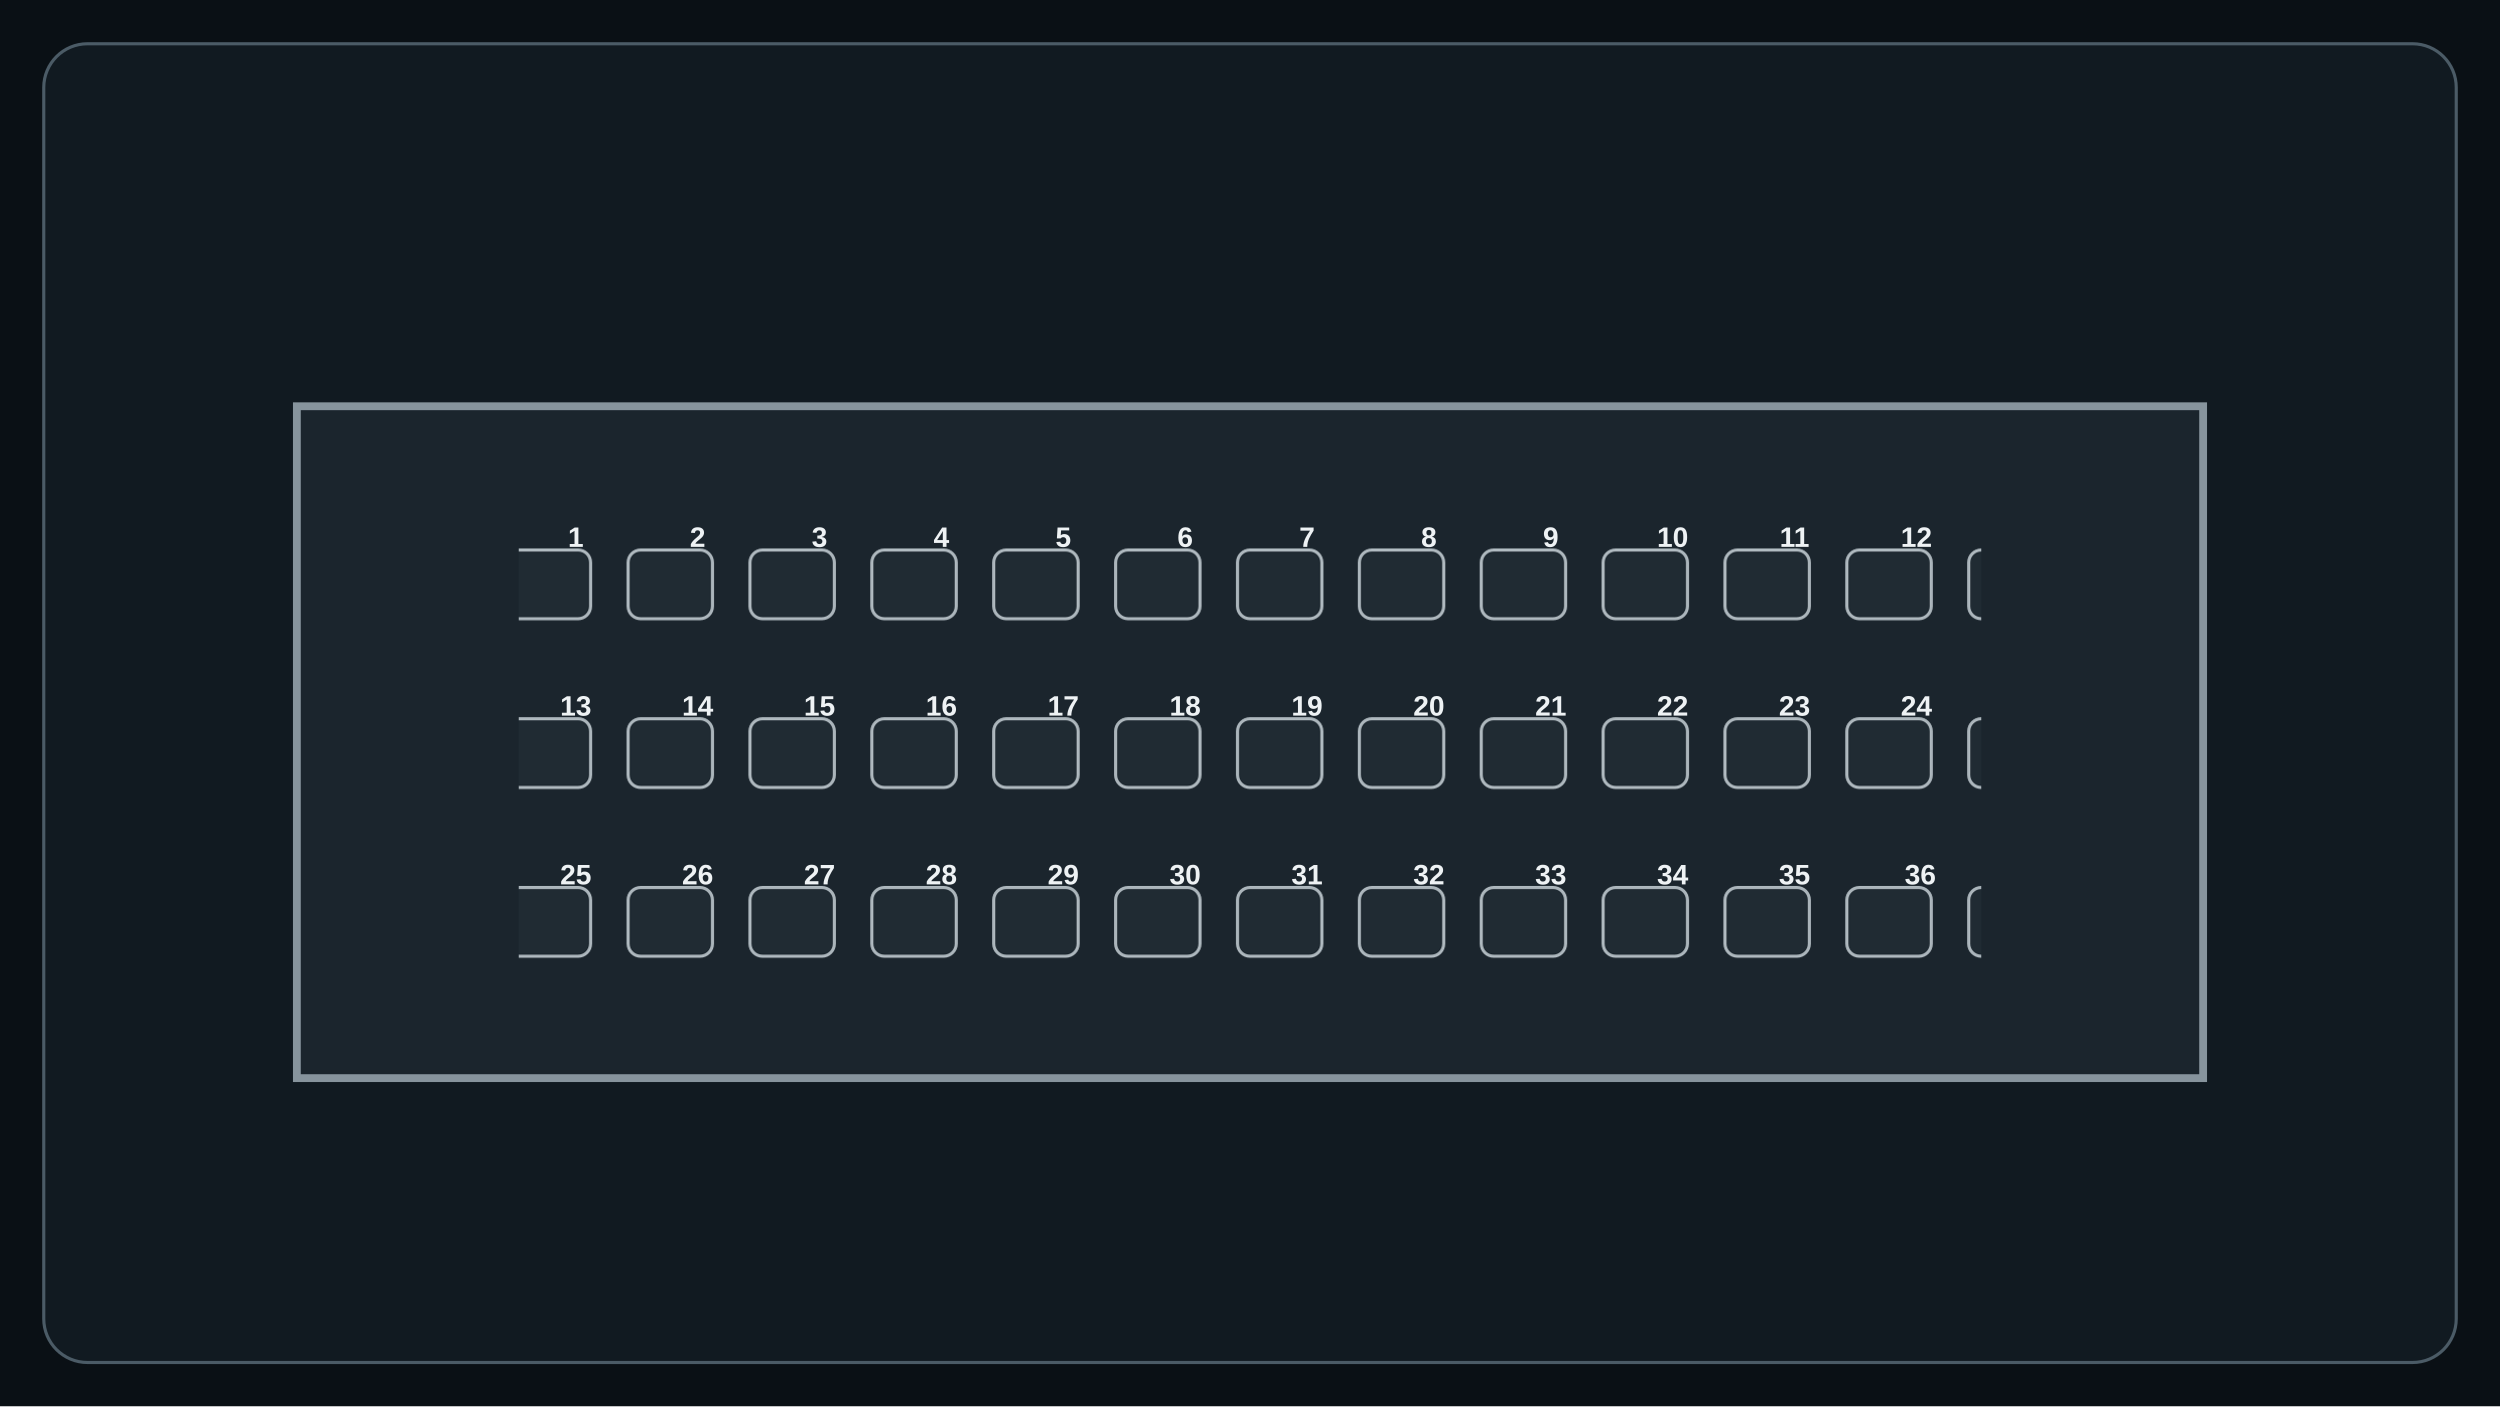
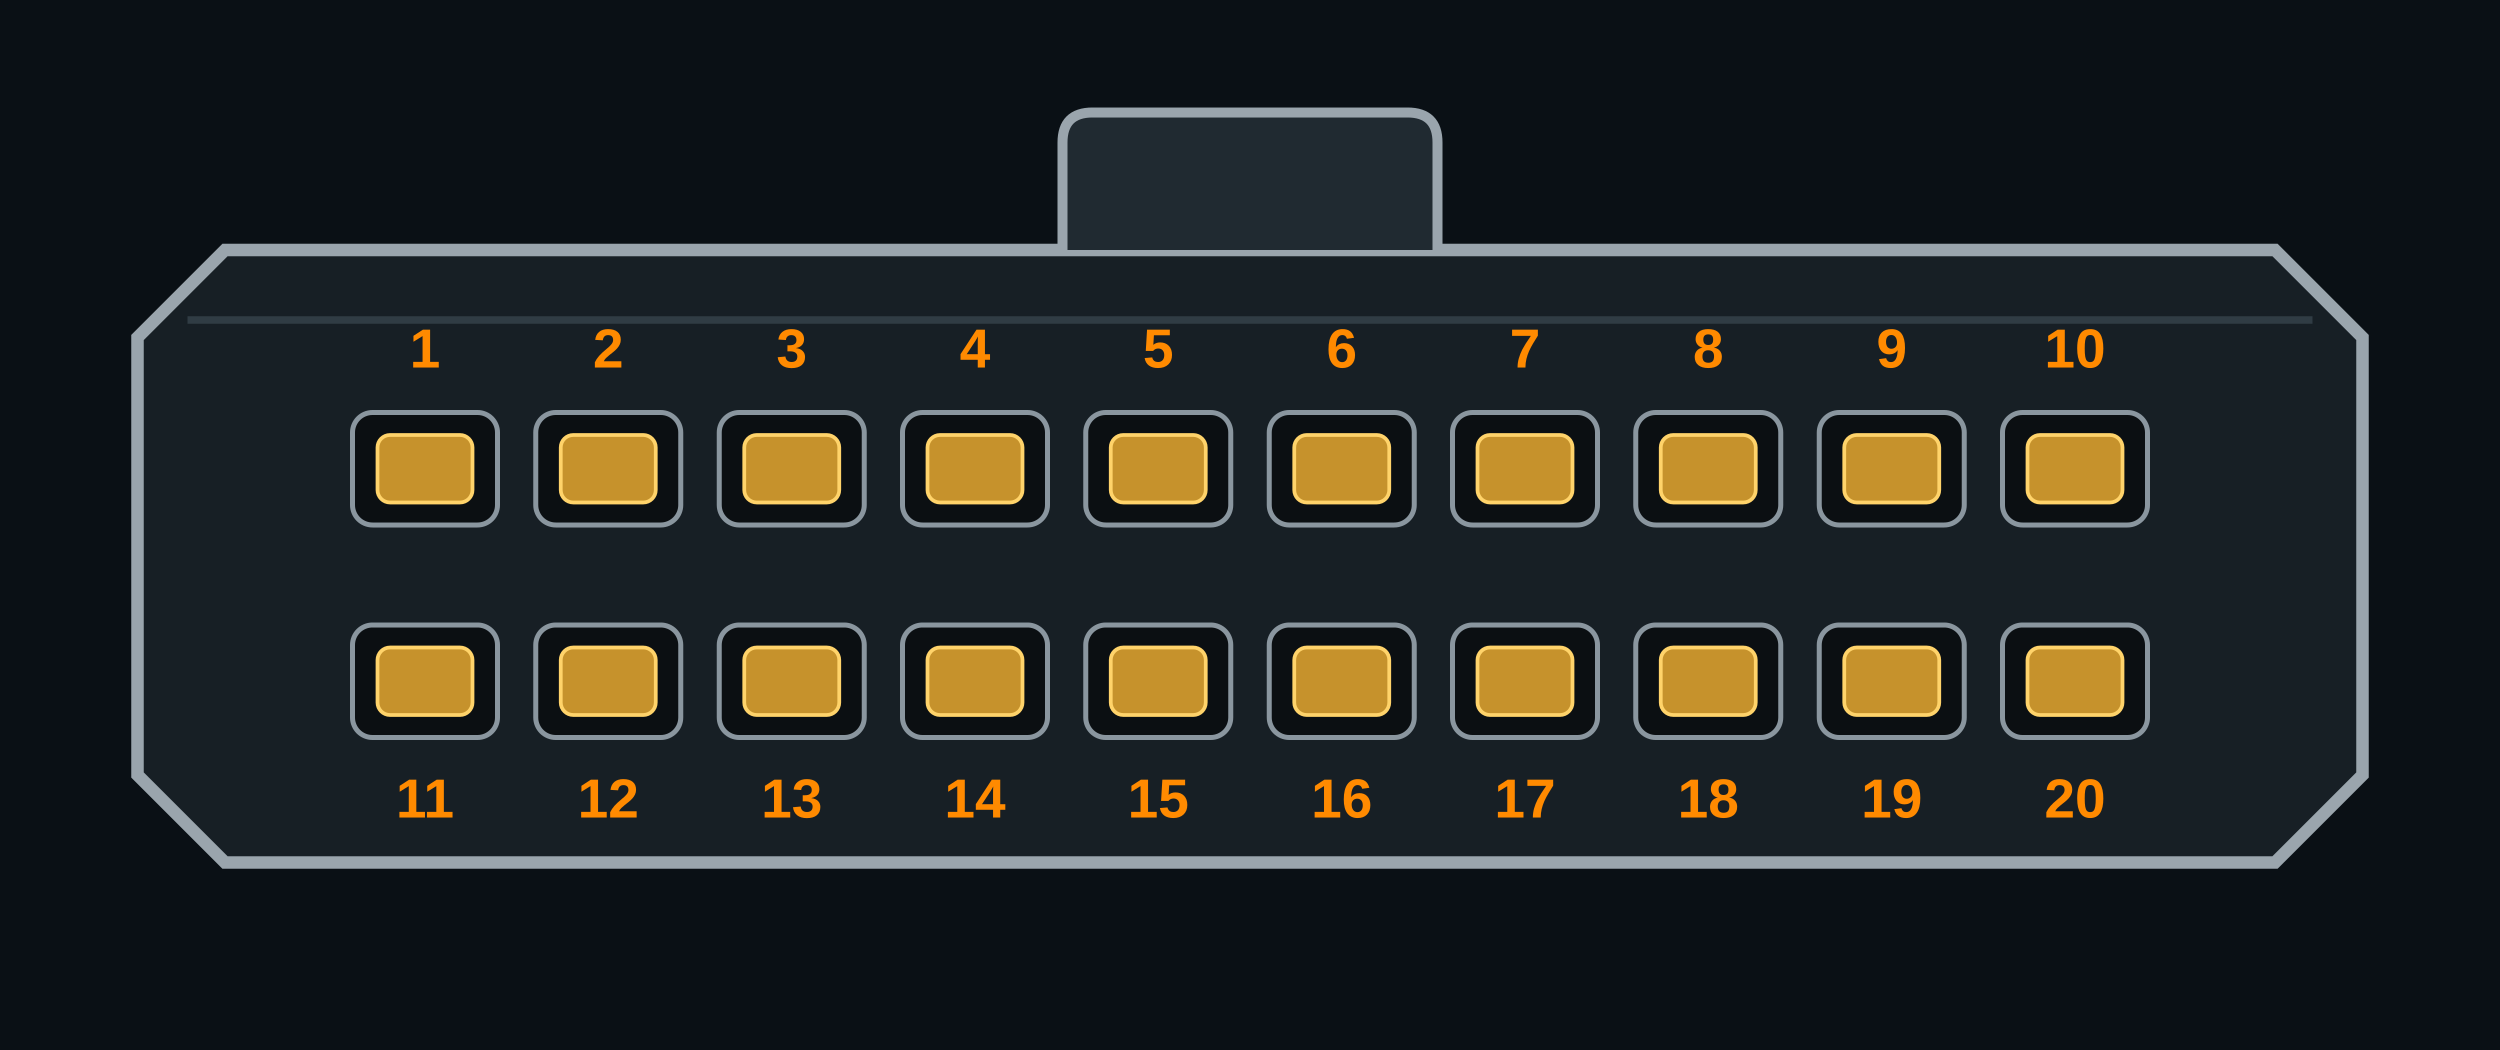
- <svg xmlns="http://www.w3.org/2000/svg" width="1600" height="900" viewBox="0 0 1600 900">
-   <rect width="1600" height="900" fill="#0a1015" />
-   <rect x="28" y="28" width="1544" height="844" rx="28" fill="#111a21" stroke="#4b5b66" stroke-width="2" />
+ <svg xmlns="http://www.w3.org/2000/svg" width="1000" height="420" viewBox="0 0 1000 420">
+   <rect width="1000" height="420" fill="#0a1015" />
+   <path d="M90 100H910L945 135V310L910 345H90L55 310V135Z" fill="#171f25" stroke="#9aa5ad" stroke-width="5" />
+   <path d="M425 100V57Q425 45 437 45H563Q575 45 575 57V100" fill="#202a31" stroke="#9aa5ad" stroke-width="4" />
+   <path d="M75 128H925" stroke="#303c44" stroke-width="3" />
  <defs>
-     <pattern id="p" width="78" height="108" patternUnits="userSpaceOnUse">
-       <rect x="12" y="28" width="54" height="44" rx="8" fill="#202b33" stroke="#aab4ba" stroke-width="2" />
-     </pattern>
-     <pattern id="p18" width="72" height="108" patternUnits="userSpaceOnUse">
-       <rect x="10" y="28" width="52" height="44" rx="8" fill="#202b33" stroke="#aab4ba" stroke-width="2" />
-     </pattern>
+     <g id="s">
+       <rect x="-29" y="-22" width="58" height="45" rx="8" fill="#0b0f12" stroke="#8a969f" stroke-width="2" />
+       <rect x="-19" y="-13" width="38" height="27" rx="5" fill="#c6922c" stroke="#ffd36a" stroke-width="1.5" />
+     </g>
  </defs>
-   <path d="M190 260H1410V690H190Z" fill="#1b252d" stroke="#87949d" stroke-width="5" />
-   <rect x="332" y="302" width="936" height="324" fill="url(#p)" />
-   <text text-anchor="middle" fill="#eef2f4" font-family="Segoe UI,Arial" font-size="18" font-weight="700">
-     <tspan x="371" y="350">1</tspan>
-     <tspan x="449" y="350">2</tspan>
-     <tspan x="527" y="350">3</tspan>
-     <tspan x="605" y="350">4</tspan>
-     <tspan x="683" y="350">5</tspan>
-     <tspan x="761" y="350">6</tspan>
-     <tspan x="839" y="350">7</tspan>
-     <tspan x="917" y="350">8</tspan>
-     <tspan x="995" y="350">9</tspan>
-     <tspan x="1073" y="350">10</tspan>
-     <tspan x="1151" y="350">11</tspan>
-     <tspan x="1229" y="350">12</tspan>
-     <tspan x="371" y="458">13</tspan>
-     <tspan x="449" y="458">14</tspan>
-     <tspan x="527" y="458">15</tspan>
-     <tspan x="605" y="458">16</tspan>
-     <tspan x="683" y="458">17</tspan>
-     <tspan x="761" y="458">18</tspan>
-     <tspan x="839" y="458">19</tspan>
-     <tspan x="917" y="458">20</tspan>
-     <tspan x="995" y="458">21</tspan>
-     <tspan x="1073" y="458">22</tspan>
-     <tspan x="1151" y="458">23</tspan>
-     <tspan x="1229" y="458">24</tspan>
-     <tspan x="371" y="566">25</tspan>
-     <tspan x="449" y="566">26</tspan>
-     <tspan x="527" y="566">27</tspan>
-     <tspan x="605" y="566">28</tspan>
-     <tspan x="683" y="566">29</tspan>
-     <tspan x="761" y="566">30</tspan>
-     <tspan x="839" y="566">31</tspan>
-     <tspan x="917" y="566">32</tspan>
-     <tspan x="995" y="566">33</tspan>
-     <tspan x="1073" y="566">34</tspan>
-     <tspan x="1151" y="566">35</tspan>
-     <tspan x="1229" y="566">36</tspan>
-   </text>
+   <use href="#s" x="170.0" y="187" />
+   <text x="170.0" y="147" text-anchor="middle" fill="#ff8a00" font-family="Segoe UI,Arial,sans-serif" font-size="22" font-weight="700">1</text>
+   <use href="#s" x="243.3" y="187" />
+   <text x="243.3" y="147" text-anchor="middle" fill="#ff8a00" font-family="Segoe UI,Arial,sans-serif" font-size="22" font-weight="700">2</text>
+   <use href="#s" x="316.7" y="187" />
+   <text x="316.7" y="147" text-anchor="middle" fill="#ff8a00" font-family="Segoe UI,Arial,sans-serif" font-size="22" font-weight="700">3</text>
+   <use href="#s" x="390.0" y="187" />
+   <text x="390.0" y="147" text-anchor="middle" fill="#ff8a00" font-family="Segoe UI,Arial,sans-serif" font-size="22" font-weight="700">4</text>
+   <use href="#s" x="463.3" y="187" />
+   <text x="463.3" y="147" text-anchor="middle" fill="#ff8a00" font-family="Segoe UI,Arial,sans-serif" font-size="22" font-weight="700">5</text>
+   <use href="#s" x="536.7" y="187" />
+   <text x="536.7" y="147" text-anchor="middle" fill="#ff8a00" font-family="Segoe UI,Arial,sans-serif" font-size="22" font-weight="700">6</text>
+   <use href="#s" x="610.0" y="187" />
+   <text x="610.0" y="147" text-anchor="middle" fill="#ff8a00" font-family="Segoe UI,Arial,sans-serif" font-size="22" font-weight="700">7</text>
+   <use href="#s" x="683.3" y="187" />
+   <text x="683.3" y="147" text-anchor="middle" fill="#ff8a00" font-family="Segoe UI,Arial,sans-serif" font-size="22" font-weight="700">8</text>
+   <use href="#s" x="756.7" y="187" />
+   <text x="756.7" y="147" text-anchor="middle" fill="#ff8a00" font-family="Segoe UI,Arial,sans-serif" font-size="22" font-weight="700">9</text>
+   <use href="#s" x="830.0" y="187" />
+   <text x="830.0" y="147" text-anchor="middle" fill="#ff8a00" font-family="Segoe UI,Arial,sans-serif" font-size="22" font-weight="700">10</text>
+   <use href="#s" x="170.0" y="272" />
+   <text x="170.0" y="327" text-anchor="middle" fill="#ff8a00" font-family="Segoe UI,Arial,sans-serif" font-size="22" font-weight="700">11</text>
+   <use href="#s" x="243.3" y="272" />
+   <text x="243.3" y="327" text-anchor="middle" fill="#ff8a00" font-family="Segoe UI,Arial,sans-serif" font-size="22" font-weight="700">12</text>
+   <use href="#s" x="316.7" y="272" />
+   <text x="316.7" y="327" text-anchor="middle" fill="#ff8a00" font-family="Segoe UI,Arial,sans-serif" font-size="22" font-weight="700">13</text>
+   <use href="#s" x="390.0" y="272" />
+   <text x="390.0" y="327" text-anchor="middle" fill="#ff8a00" font-family="Segoe UI,Arial,sans-serif" font-size="22" font-weight="700">14</text>
+   <use href="#s" x="463.3" y="272" />
+   <text x="463.3" y="327" text-anchor="middle" fill="#ff8a00" font-family="Segoe UI,Arial,sans-serif" font-size="22" font-weight="700">15</text>
+   <use href="#s" x="536.7" y="272" />
+   <text x="536.7" y="327" text-anchor="middle" fill="#ff8a00" font-family="Segoe UI,Arial,sans-serif" font-size="22" font-weight="700">16</text>
+   <use href="#s" x="610.0" y="272" />
+   <text x="610.0" y="327" text-anchor="middle" fill="#ff8a00" font-family="Segoe UI,Arial,sans-serif" font-size="22" font-weight="700">17</text>
+   <use href="#s" x="683.3" y="272" />
+   <text x="683.3" y="327" text-anchor="middle" fill="#ff8a00" font-family="Segoe UI,Arial,sans-serif" font-size="22" font-weight="700">18</text>
+   <use href="#s" x="756.7" y="272" />
+   <text x="756.7" y="327" text-anchor="middle" fill="#ff8a00" font-family="Segoe UI,Arial,sans-serif" font-size="22" font-weight="700">19</text>
+   <use href="#s" x="830.0" y="272" />
+   <text x="830.0" y="327" text-anchor="middle" fill="#ff8a00" font-family="Segoe UI,Arial,sans-serif" font-size="22" font-weight="700">20</text>
</svg>
